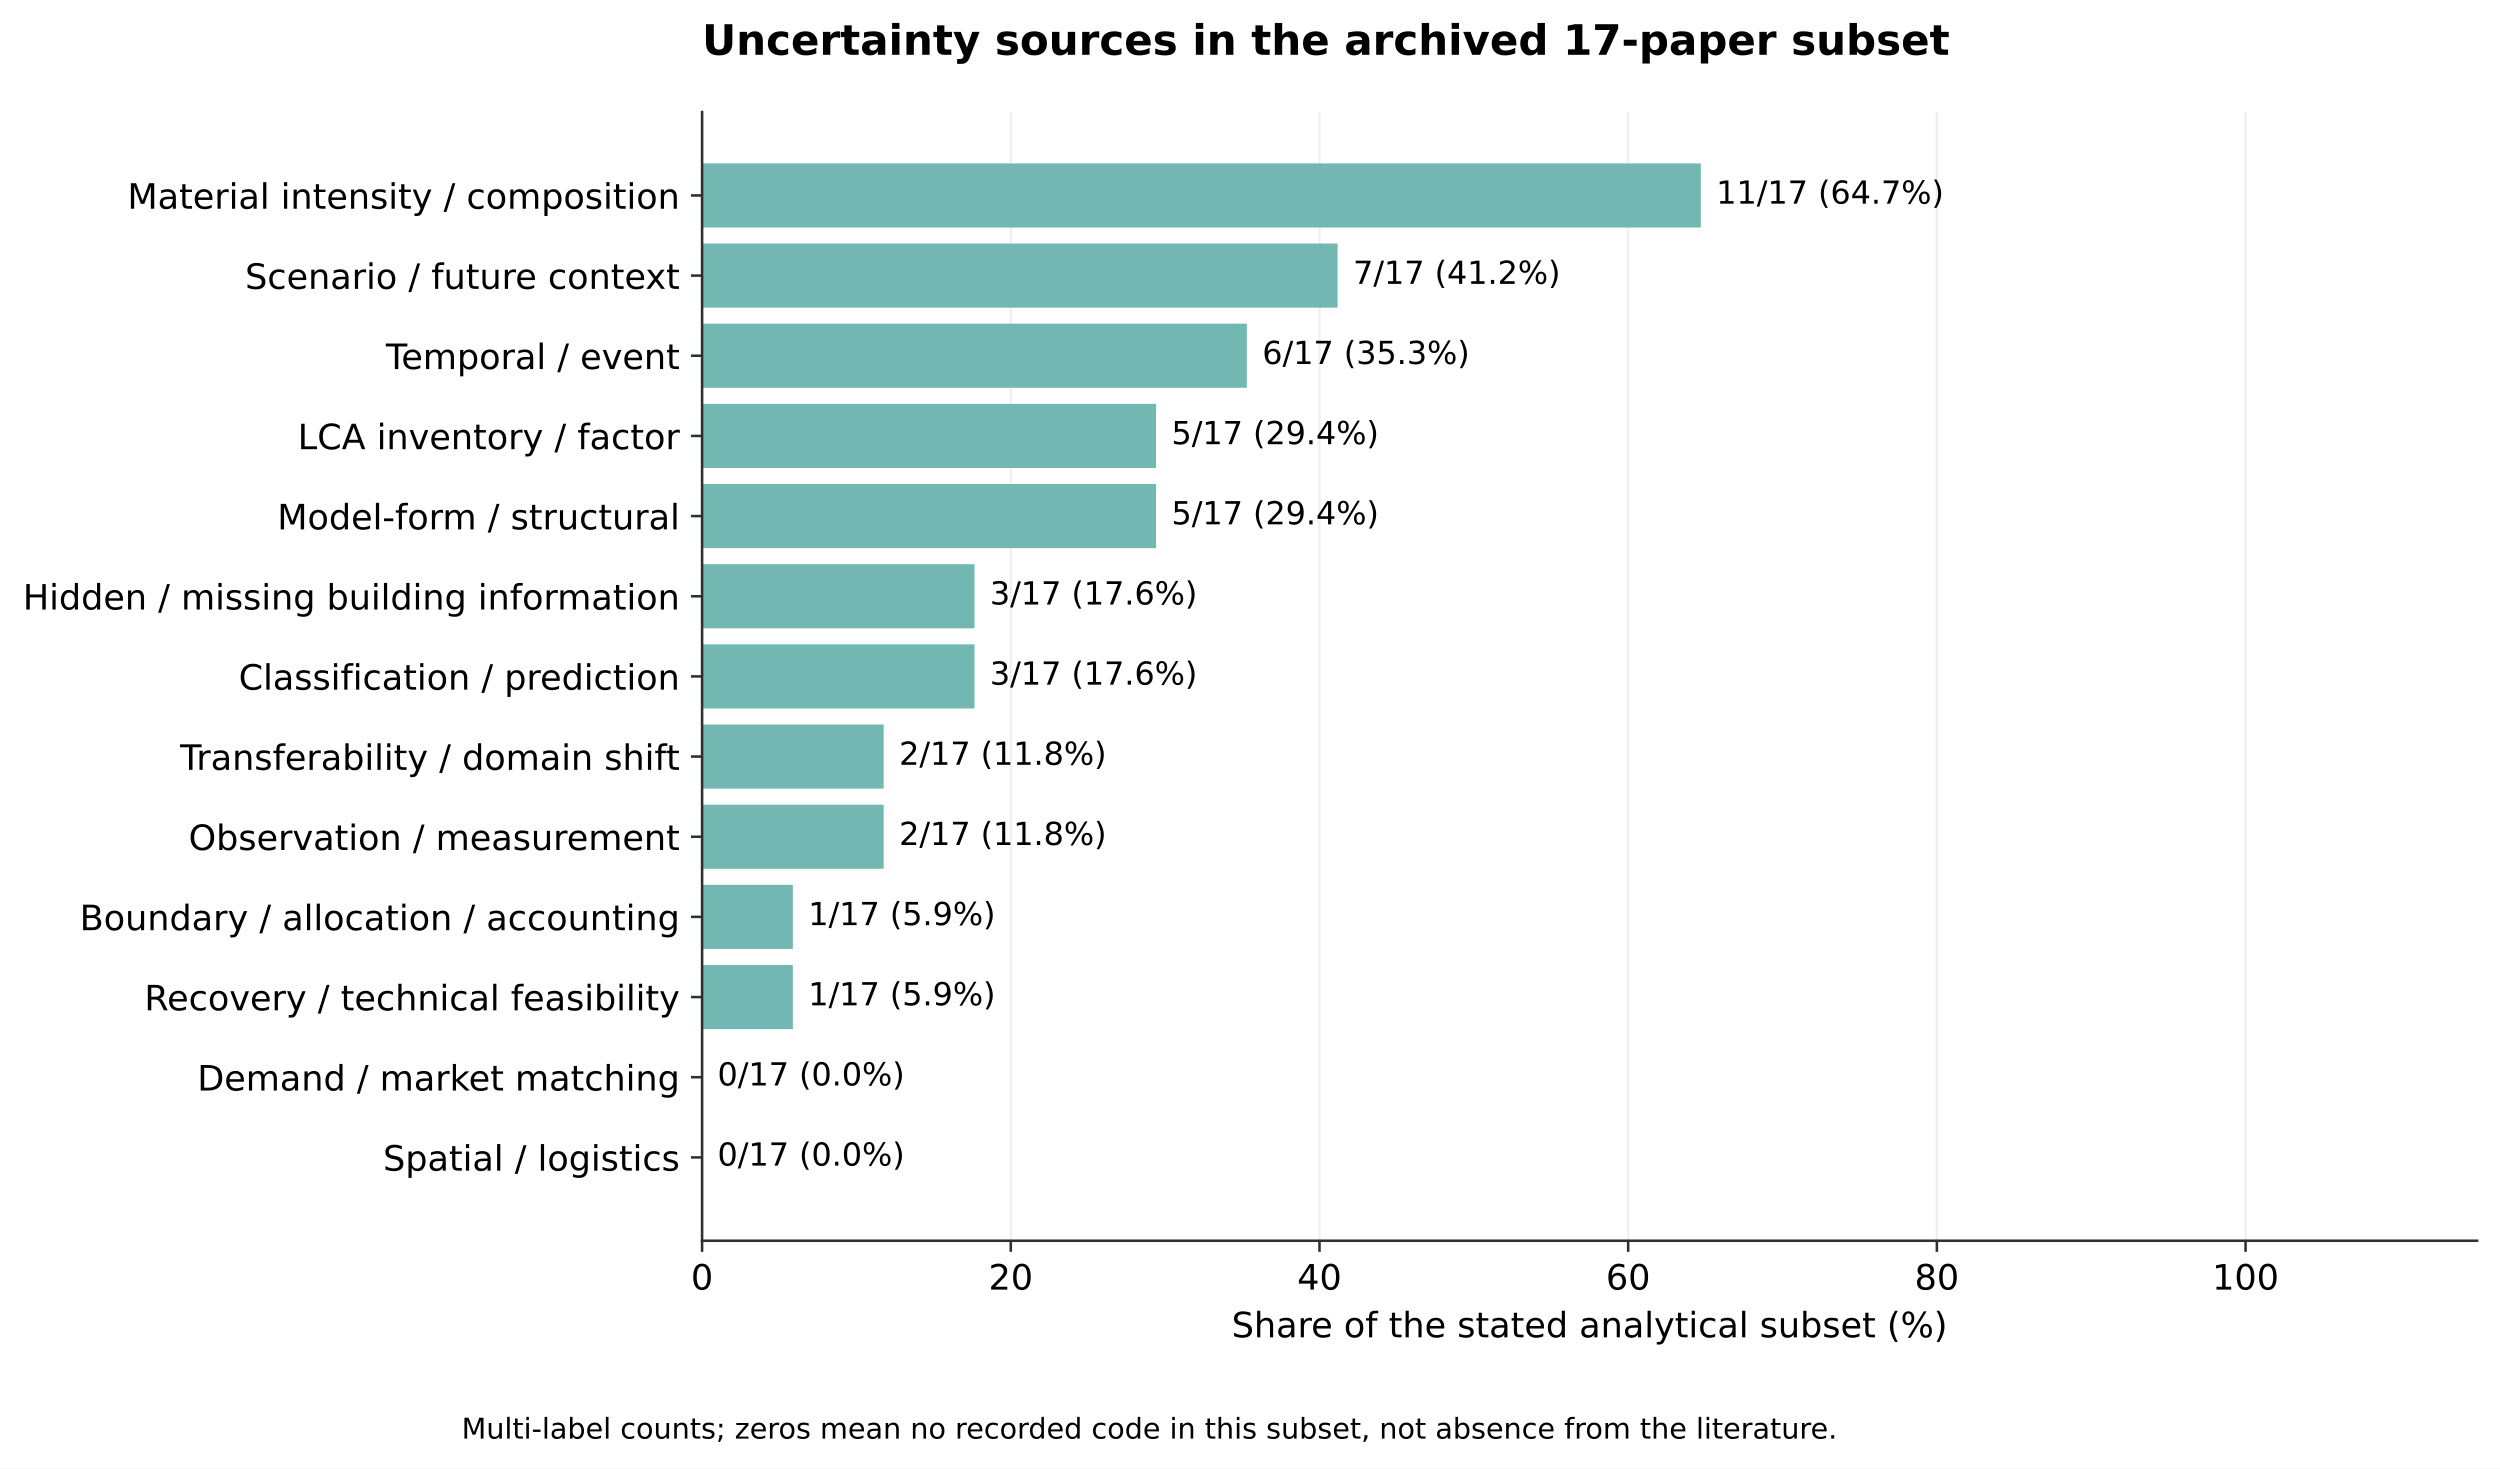
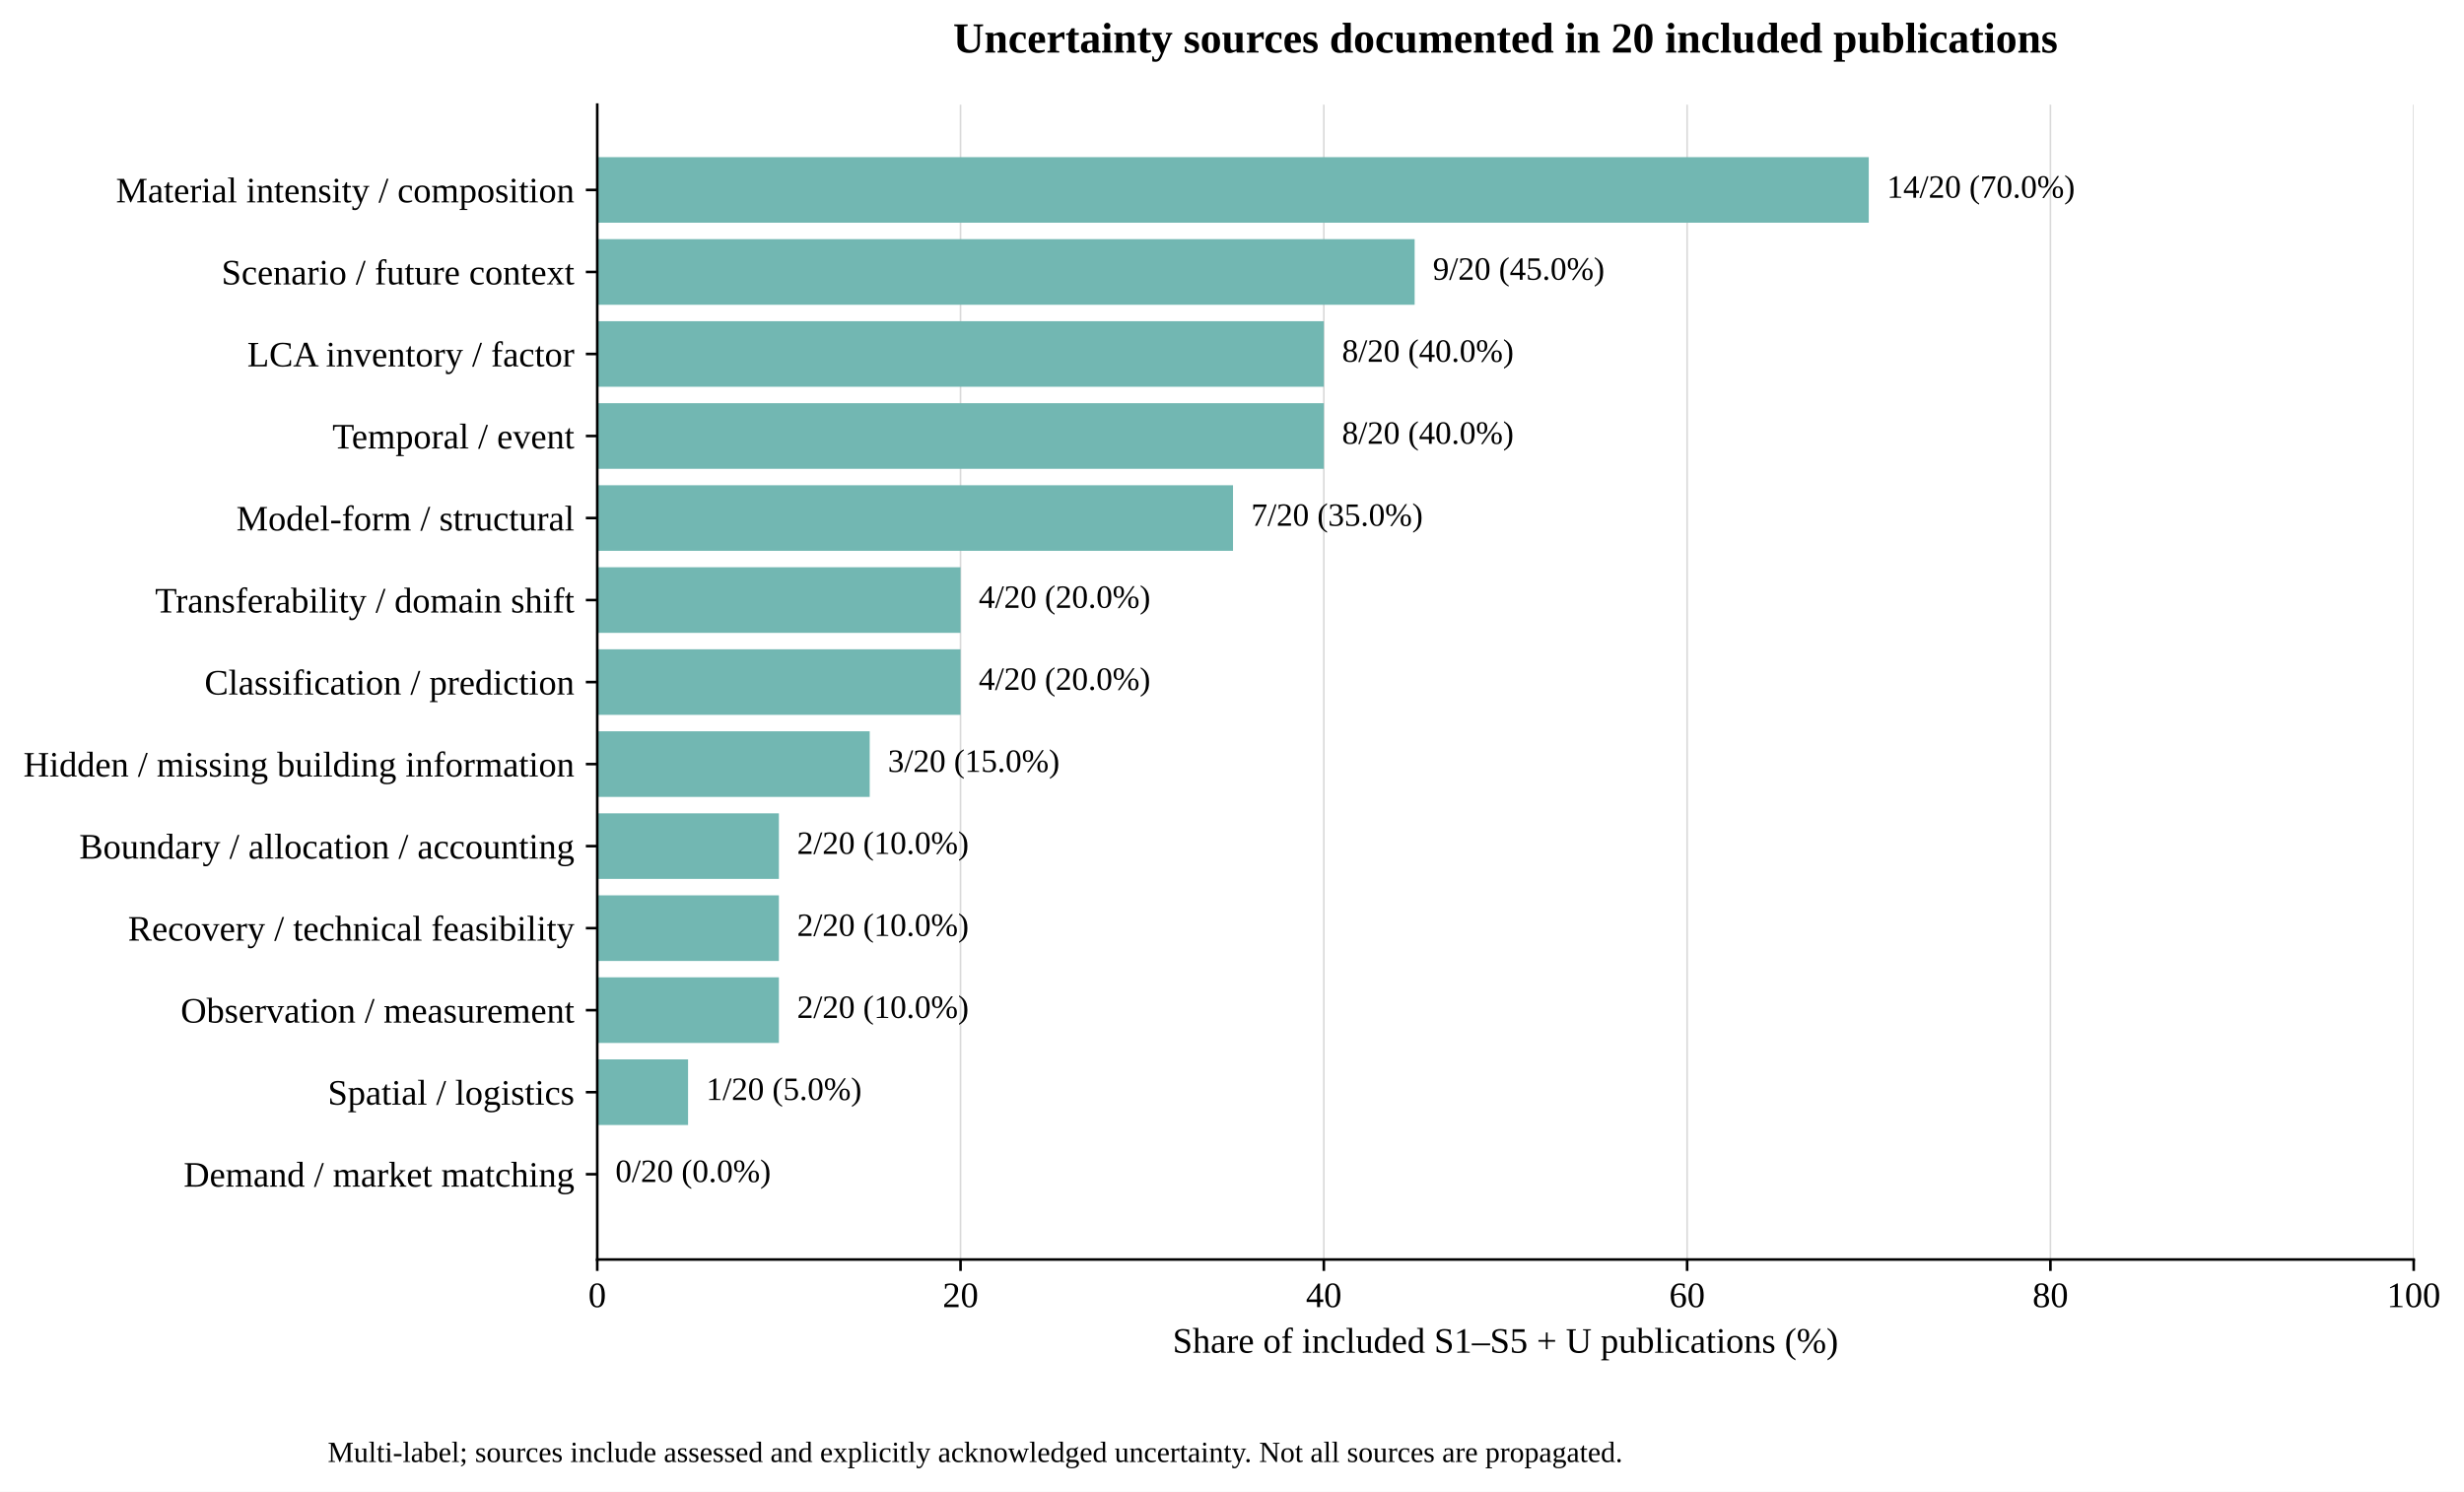
- <svg xmlns="http://www.w3.org/2000/svg" xmlns:xlink="http://www.w3.org/1999/xlink" width="785.911pt" height="461.616pt" viewBox="0 0 785.911 461.616" version="1.1">
+ <svg xmlns="http://www.w3.org/2000/svg" xmlns:xlink="http://www.w3.org/1999/xlink" width="756.919pt" height="458.314pt" viewBox="0 0 756.919 458.314" version="1.1">
  <defs>
    <style type="text/css">*{stroke-linejoin: round; stroke-linecap: butt}</style>
  </defs>
  <g id="figure_1">
    <g id="patch_1">
-       <path d="M 0 461.616  L 785.911 461.616  L 785.911 0  L 0 0  z " style="fill: #ffffff" />
+       <path d="M 0 458.314  L 756.919 458.314  L 756.919 0  L 0 0  z " style="fill: #ffffff" />
    </g>
    <g id="axes_1">
      <g id="patch_2">
-         <path d="M 220.711 390.046  L 778.711 390.046  L 778.711 35.23  L 220.711 35.23  z " style="fill: #ffffff" />
+         <path d="M 183.469 386.963  L 741.469 386.963  L 741.469 32.147  L 183.469 32.147  z " style="fill: #ffffff" />
      </g>
      <g id="matplotlib.axis_1">
        <g id="xtick_1">
          <g id="line2d_1">
-             <path d="M 220.711 390.046  L 220.711 35.23  " clip-path="url(#p9c20c6e192)" style="fill: none; stroke: #b8b8b8; stroke-opacity: 0.2; stroke-width: 0.8; stroke-linecap: square" />
+             <path d="M 183.469 386.963  L 183.469 32.147  " clip-path="url(#pf8ef856de9)" style="fill: none; stroke: #d9d9d9; stroke-width: 0.5; stroke-linecap: square" />
          </g>
          <g id="line2d_2">
            <defs>
-               <path id="me49208cee1" d="M 0 0  L 0 3.5  " style="stroke: #2f2f2f; stroke-width: 0.8" />
+               <path id="m5c5f229a42" d="M 0 0  L 0 3.5  " style="stroke: #000000; stroke-width: 0.8" />
            </defs>
            <g>
-               <use xlink:href="#me49208cee1" x="220.711" y="390.046" style="stroke: #2f2f2f; stroke-width: 0.8" />
+               <use xlink:href="#m5c5f229a42" x="183.469" y="386.963" style="stroke: #000000; stroke-width: 0.8" />
            </g>
          </g>
          <g id="text_1">
-             <text style="font-size: 11px; font-family: 'DejaVu Sans'; text-anchor: middle" x="220.711" y="405.403" transform="rotate(-0 220.7113 405.4034)">0</text>
+             <text style="font-size: 11px; font-family: 'Times New Roman'; text-anchor: middle" x="183.469" y="401.59" transform="rotate(-0 183.4694 401.5901)">0</text>
          </g>
        </g>
        <g id="xtick_2">
          <g id="line2d_3">
-             <path d="M 317.755 390.046  L 317.755 35.23  " clip-path="url(#p9c20c6e192)" style="fill: none; stroke: #b8b8b8; stroke-opacity: 0.2; stroke-width: 0.8; stroke-linecap: square" />
+             <path d="M 295.069 386.963  L 295.069 32.147  " clip-path="url(#pf8ef856de9)" style="fill: none; stroke: #d9d9d9; stroke-width: 0.5; stroke-linecap: square" />
          </g>
          <g id="line2d_4">
            <g>
-               <use xlink:href="#me49208cee1" x="317.755" y="390.046" style="stroke: #2f2f2f; stroke-width: 0.8" />
+               <use xlink:href="#m5c5f229a42" x="295.069" y="386.963" style="stroke: #000000; stroke-width: 0.8" />
            </g>
          </g>
          <g id="text_2">
-             <text style="font-size: 11px; font-family: 'DejaVu Sans'; text-anchor: middle" x="317.755" y="405.403" transform="rotate(-0 317.7547 405.4034)">20</text>
+             <text style="font-size: 11px; font-family: 'Times New Roman'; text-anchor: middle" x="295.069" y="401.59" transform="rotate(-0 295.0694 401.5901)">20</text>
          </g>
        </g>
        <g id="xtick_3">
          <g id="line2d_5">
-             <path d="M 414.798 390.046  L 414.798 35.23  " clip-path="url(#p9c20c6e192)" style="fill: none; stroke: #b8b8b8; stroke-opacity: 0.2; stroke-width: 0.8; stroke-linecap: square" />
+             <path d="M 406.669 386.963  L 406.669 32.147  " clip-path="url(#pf8ef856de9)" style="fill: none; stroke: #d9d9d9; stroke-width: 0.5; stroke-linecap: square" />
          </g>
          <g id="line2d_6">
            <g>
-               <use xlink:href="#me49208cee1" x="414.798" y="390.046" style="stroke: #2f2f2f; stroke-width: 0.8" />
+               <use xlink:href="#m5c5f229a42" x="406.669" y="386.963" style="stroke: #000000; stroke-width: 0.8" />
            </g>
          </g>
          <g id="text_3">
-             <text style="font-size: 11px; font-family: 'DejaVu Sans'; text-anchor: middle" x="414.798" y="405.403" transform="rotate(-0 414.7982 405.4034)">40</text>
+             <text style="font-size: 11px; font-family: 'Times New Roman'; text-anchor: middle" x="406.669" y="401.59" transform="rotate(-0 406.6694 401.5901)">40</text>
          </g>
        </g>
        <g id="xtick_4">
          <g id="line2d_7">
-             <path d="M 511.842 390.046  L 511.842 35.23  " clip-path="url(#p9c20c6e192)" style="fill: none; stroke: #b8b8b8; stroke-opacity: 0.2; stroke-width: 0.8; stroke-linecap: square" />
+             <path d="M 518.269 386.963  L 518.269 32.147  " clip-path="url(#pf8ef856de9)" style="fill: none; stroke: #d9d9d9; stroke-width: 0.5; stroke-linecap: square" />
          </g>
          <g id="line2d_8">
            <g>
-               <use xlink:href="#me49208cee1" x="511.842" y="390.046" style="stroke: #2f2f2f; stroke-width: 0.8" />
+               <use xlink:href="#m5c5f229a42" x="518.269" y="386.963" style="stroke: #000000; stroke-width: 0.8" />
            </g>
          </g>
          <g id="text_4">
-             <text style="font-size: 11px; font-family: 'DejaVu Sans'; text-anchor: middle" x="511.842" y="405.403" transform="rotate(-0 511.8417 405.4034)">60</text>
+             <text style="font-size: 11px; font-family: 'Times New Roman'; text-anchor: middle" x="518.269" y="401.59" transform="rotate(-0 518.2694 401.5901)">60</text>
          </g>
        </g>
        <g id="xtick_5">
          <g id="line2d_9">
-             <path d="M 608.885 390.046  L 608.885 35.23  " clip-path="url(#p9c20c6e192)" style="fill: none; stroke: #b8b8b8; stroke-opacity: 0.2; stroke-width: 0.8; stroke-linecap: square" />
+             <path d="M 629.869 386.963  L 629.869 32.147  " clip-path="url(#pf8ef856de9)" style="fill: none; stroke: #d9d9d9; stroke-width: 0.5; stroke-linecap: square" />
          </g>
          <g id="line2d_10">
            <g>
-               <use xlink:href="#me49208cee1" x="608.885" y="390.046" style="stroke: #2f2f2f; stroke-width: 0.8" />
+               <use xlink:href="#m5c5f229a42" x="629.869" y="386.963" style="stroke: #000000; stroke-width: 0.8" />
            </g>
          </g>
          <g id="text_5">
-             <text style="font-size: 11px; font-family: 'DejaVu Sans'; text-anchor: middle" x="608.885" y="405.403" transform="rotate(-0 608.8852 405.4034)">80</text>
+             <text style="font-size: 11px; font-family: 'Times New Roman'; text-anchor: middle" x="629.869" y="401.59" transform="rotate(-0 629.8694 401.5901)">80</text>
          </g>
        </g>
        <g id="xtick_6">
          <g id="line2d_11">
-             <path d="M 705.929 390.046  L 705.929 35.23  " clip-path="url(#p9c20c6e192)" style="fill: none; stroke: #b8b8b8; stroke-opacity: 0.2; stroke-width: 0.8; stroke-linecap: square" />
+             <path d="M 741.469 386.963  L 741.469 32.147  " clip-path="url(#pf8ef856de9)" style="fill: none; stroke: #d9d9d9; stroke-width: 0.5; stroke-linecap: square" />
          </g>
          <g id="line2d_12">
            <g>
-               <use xlink:href="#me49208cee1" x="705.929" y="390.046" style="stroke: #2f2f2f; stroke-width: 0.8" />
+               <use xlink:href="#m5c5f229a42" x="741.469" y="386.963" style="stroke: #000000; stroke-width: 0.8" />
            </g>
          </g>
          <g id="text_6">
-             <text style="font-size: 11px; font-family: 'DejaVu Sans'; text-anchor: middle" x="705.929" y="405.403" transform="rotate(-0 705.9286 405.4034)">100</text>
+             <text style="font-size: 11px; font-family: 'Times New Roman'; text-anchor: middle" x="741.469" y="401.59" transform="rotate(-0 741.4694 401.5901)">100</text>
          </g>
        </g>
        <g id="text_7">
-           <text style="font-size: 11px; font-family: 'DejaVu Sans'; text-anchor: middle" x="499.711" y="420.404" transform="rotate(-0 499.7113 420.4042)">Share of the stated analytical subset (%)</text>
+           <text style="font-size: 11px; font-family: 'Times New Roman'; text-anchor: middle" x="462.469" y="415.602" transform="rotate(-0 462.4694 415.6022)">Share of included S1–S5 + U publications (%)</text>
        </g>
      </g>
      <g id="matplotlib.axis_2">
        <g id="ytick_1">
          <g id="line2d_13">
            <defs>
-               <path id="mdd2bffec37" d="M 0 0  L -3.5 0  " style="stroke: #2f2f2f; stroke-width: 0.8" />
+               <path id="m67bd6405f6" d="M 0 0  L -3.5 0  " style="stroke: #000000; stroke-width: 0.8" />
            </defs>
            <g>
-               <use xlink:href="#mdd2bffec37" x="220.711" y="363.838" style="stroke: #2f2f2f; stroke-width: 0.8" />
+               <use xlink:href="#m67bd6405f6" x="183.469" y="360.755" style="stroke: #000000; stroke-width: 0.8" />
            </g>
          </g>
          <g id="text_8">
-             <text style="font-size: 11px; font-family: 'DejaVu Sans'; text-anchor: end" x="213.711" y="368.017" transform="rotate(-0 213.7113 368.0171)">Spatial / logistics</text>
+             <text style="font-size: 11px; font-family: 'Times New Roman'; text-anchor: end" x="176.469" y="364.574" transform="rotate(-0 176.4694 364.5742)">Demand / market matching</text>
          </g>
        </g>
        <g id="ytick_2">
          <g id="line2d_14">
            <g>
-               <use xlink:href="#mdd2bffec37" x="220.711" y="338.638" style="stroke: #2f2f2f; stroke-width: 0.8" />
+               <use xlink:href="#m67bd6405f6" x="183.469" y="335.555" style="stroke: #000000; stroke-width: 0.8" />
            </g>
          </g>
          <g id="text_9">
-             <text style="font-size: 11px; font-family: 'DejaVu Sans'; text-anchor: end" x="213.711" y="342.817" transform="rotate(-0 213.7113 342.8171)">Demand / market matching</text>
+             <text style="font-size: 11px; font-family: 'Times New Roman'; text-anchor: end" x="176.469" y="339.374" transform="rotate(-0 176.4694 339.3742)">Spatial / logistics</text>
          </g>
        </g>
        <g id="ytick_3">
          <g id="line2d_15">
            <g>
-               <use xlink:href="#mdd2bffec37" x="220.711" y="313.438" style="stroke: #2f2f2f; stroke-width: 0.8" />
+               <use xlink:href="#m67bd6405f6" x="183.469" y="310.355" style="stroke: #000000; stroke-width: 0.8" />
            </g>
          </g>
          <g id="text_10">
-             <text style="font-size: 11px; font-family: 'DejaVu Sans'; text-anchor: end" x="213.711" y="317.617" transform="rotate(-0 213.7113 317.6171)">Recovery / technical feasibility</text>
+             <text style="font-size: 11px; font-family: 'Times New Roman'; text-anchor: end" x="176.469" y="314.174" transform="rotate(-0 176.4694 314.1742)">Observation / measurement</text>
          </g>
        </g>
        <g id="ytick_4">
          <g id="line2d_16">
            <g>
-               <use xlink:href="#mdd2bffec37" x="220.711" y="288.238" style="stroke: #2f2f2f; stroke-width: 0.8" />
+               <use xlink:href="#m67bd6405f6" x="183.469" y="285.155" style="stroke: #000000; stroke-width: 0.8" />
            </g>
          </g>
          <g id="text_11">
-             <text style="font-size: 11px; font-family: 'DejaVu Sans'; text-anchor: end" x="213.711" y="292.417" transform="rotate(-0 213.7113 292.4171)">Boundary / allocation / accounting</text>
+             <text style="font-size: 11px; font-family: 'Times New Roman'; text-anchor: end" x="176.469" y="288.974" transform="rotate(-0 176.4694 288.9742)">Recovery / technical feasibility</text>
          </g>
        </g>
        <g id="ytick_5">
          <g id="line2d_17">
            <g>
-               <use xlink:href="#mdd2bffec37" x="220.711" y="263.038" style="stroke: #2f2f2f; stroke-width: 0.8" />
+               <use xlink:href="#m67bd6405f6" x="183.469" y="259.955" style="stroke: #000000; stroke-width: 0.8" />
            </g>
          </g>
          <g id="text_12">
-             <text style="font-size: 11px; font-family: 'DejaVu Sans'; text-anchor: end" x="213.711" y="267.217" transform="rotate(-0 213.7113 267.2171)">Observation / measurement</text>
+             <text style="font-size: 11px; font-family: 'Times New Roman'; text-anchor: end" x="176.469" y="263.774" transform="rotate(-0 176.4694 263.7742)">Boundary / allocation / accounting</text>
          </g>
        </g>
        <g id="ytick_6">
          <g id="line2d_18">
            <g>
-               <use xlink:href="#mdd2bffec37" x="220.711" y="237.838" style="stroke: #2f2f2f; stroke-width: 0.8" />
+               <use xlink:href="#m67bd6405f6" x="183.469" y="234.755" style="stroke: #000000; stroke-width: 0.8" />
            </g>
          </g>
          <g id="text_13">
-             <text style="font-size: 11px; font-family: 'DejaVu Sans'; text-anchor: end" x="213.711" y="242.017" transform="rotate(-0 213.7113 242.0171)">Transferability / domain shift</text>
+             <text style="font-size: 11px; font-family: 'Times New Roman'; text-anchor: end" x="176.469" y="238.574" transform="rotate(-0 176.4694 238.5742)">Hidden / missing building information</text>
          </g>
        </g>
        <g id="ytick_7">
          <g id="line2d_19">
            <g>
-               <use xlink:href="#mdd2bffec37" x="220.711" y="212.638" style="stroke: #2f2f2f; stroke-width: 0.8" />
+               <use xlink:href="#m67bd6405f6" x="183.469" y="209.555" style="stroke: #000000; stroke-width: 0.8" />
            </g>
          </g>
          <g id="text_14">
-             <text style="font-size: 11px; font-family: 'DejaVu Sans'; text-anchor: end" x="213.711" y="216.817" transform="rotate(-0 213.7113 216.8171)">Classification / prediction</text>
+             <text style="font-size: 11px; font-family: 'Times New Roman'; text-anchor: end" x="176.469" y="213.374" transform="rotate(-0 176.4694 213.3742)">Classification / prediction</text>
          </g>
        </g>
        <g id="ytick_8">
          <g id="line2d_20">
            <g>
-               <use xlink:href="#mdd2bffec37" x="220.711" y="187.438" style="stroke: #2f2f2f; stroke-width: 0.8" />
+               <use xlink:href="#m67bd6405f6" x="183.469" y="184.355" style="stroke: #000000; stroke-width: 0.8" />
            </g>
          </g>
          <g id="text_15">
-             <text style="font-size: 11px; font-family: 'DejaVu Sans'; text-anchor: end" x="213.711" y="191.617" transform="rotate(-0 213.7113 191.6171)">Hidden / missing building information</text>
+             <text style="font-size: 11px; font-family: 'Times New Roman'; text-anchor: end" x="176.469" y="188.174" transform="rotate(-0 176.4694 188.1742)">Transferability / domain shift</text>
          </g>
        </g>
        <g id="ytick_9">
          <g id="line2d_21">
            <g>
-               <use xlink:href="#mdd2bffec37" x="220.711" y="162.238" style="stroke: #2f2f2f; stroke-width: 0.8" />
+               <use xlink:href="#m67bd6405f6" x="183.469" y="159.155" style="stroke: #000000; stroke-width: 0.8" />
            </g>
          </g>
          <g id="text_16">
-             <text style="font-size: 11px; font-family: 'DejaVu Sans'; text-anchor: end" x="213.711" y="166.417" transform="rotate(-0 213.7113 166.4171)">Model-form / structural</text>
+             <text style="font-size: 11px; font-family: 'Times New Roman'; text-anchor: end" x="176.469" y="162.974" transform="rotate(-0 176.4694 162.9742)">Model-form / structural</text>
          </g>
        </g>
        <g id="ytick_10">
          <g id="line2d_22">
            <g>
-               <use xlink:href="#mdd2bffec37" x="220.711" y="137.038" style="stroke: #2f2f2f; stroke-width: 0.8" />
+               <use xlink:href="#m67bd6405f6" x="183.469" y="133.955" style="stroke: #000000; stroke-width: 0.8" />
            </g>
          </g>
          <g id="text_17">
-             <text style="font-size: 11px; font-family: 'DejaVu Sans'; text-anchor: end" x="213.711" y="141.217" transform="rotate(-0 213.7113 141.2171)">LCA inventory / factor</text>
+             <text style="font-size: 11px; font-family: 'Times New Roman'; text-anchor: end" x="176.469" y="137.774" transform="rotate(-0 176.4694 137.7742)">Temporal / event</text>
          </g>
        </g>
        <g id="ytick_11">
          <g id="line2d_23">
            <g>
-               <use xlink:href="#mdd2bffec37" x="220.711" y="111.838" style="stroke: #2f2f2f; stroke-width: 0.8" />
+               <use xlink:href="#m67bd6405f6" x="183.469" y="108.755" style="stroke: #000000; stroke-width: 0.8" />
            </g>
          </g>
          <g id="text_18">
-             <text style="font-size: 11px; font-family: 'DejaVu Sans'; text-anchor: end" x="213.711" y="116.017" transform="rotate(-0 213.7113 116.0171)">Temporal / event</text>
+             <text style="font-size: 11px; font-family: 'Times New Roman'; text-anchor: end" x="176.469" y="112.574" transform="rotate(-0 176.4694 112.5742)">LCA inventory / factor</text>
          </g>
        </g>
        <g id="ytick_12">
          <g id="line2d_24">
            <g>
-               <use xlink:href="#mdd2bffec37" x="220.711" y="86.638" style="stroke: #2f2f2f; stroke-width: 0.8" />
+               <use xlink:href="#m67bd6405f6" x="183.469" y="83.555" style="stroke: #000000; stroke-width: 0.8" />
            </g>
          </g>
          <g id="text_19">
-             <text style="font-size: 11px; font-family: 'DejaVu Sans'; text-anchor: end" x="213.711" y="90.817" transform="rotate(-0 213.7113 90.81708)">Scenario / future context</text>
+             <text style="font-size: 11px; font-family: 'Times New Roman'; text-anchor: end" x="176.469" y="87.374" transform="rotate(-0 176.4694 87.37419)">Scenario / future context</text>
          </g>
        </g>
        <g id="ytick_13">
          <g id="line2d_25">
            <g>
-               <use xlink:href="#mdd2bffec37" x="220.711" y="61.438" style="stroke: #2f2f2f; stroke-width: 0.8" />
+               <use xlink:href="#m67bd6405f6" x="183.469" y="58.355" style="stroke: #000000; stroke-width: 0.8" />
            </g>
          </g>
          <g id="text_20">
-             <text style="font-size: 11px; font-family: 'DejaVu Sans'; text-anchor: end" x="213.711" y="65.617" transform="rotate(-0 213.7113 65.61708)">Material intensity / composition</text>
+             <text style="font-size: 11px; font-family: 'Times New Roman'; text-anchor: end" x="176.469" y="62.174" transform="rotate(-0 176.4694 62.17419)">Material intensity / composition</text>
          </g>
        </g>
      </g>
      <g id="patch_3">
-         <path d="M 220.711 373.918  L 220.711 373.918  L 220.711 353.758  L 220.711 353.758  z " clip-path="url(#p9c20c6e192)" style="fill: #72b7b2" />
+         <path d="M 183.469 370.835  L 183.469 370.835  L 183.469 350.675  L 183.469 350.675  z " clip-path="url(#pf8ef856de9)" style="fill: #72b7b2" />
      </g>
      <g id="patch_4">
-         <path d="M 220.711 348.718  L 220.711 348.718  L 220.711 328.558  L 220.711 328.558  z " clip-path="url(#p9c20c6e192)" style="fill: #72b7b2" />
+         <path d="M 183.469 345.635  L 211.369 345.635  L 211.369 325.475  L 183.469 325.475  z " clip-path="url(#pf8ef856de9)" style="fill: #72b7b2" />
      </g>
      <g id="patch_5">
-         <path d="M 220.711 323.518  L 249.253 323.518  L 249.253 303.358  L 220.711 303.358  z " clip-path="url(#p9c20c6e192)" style="fill: #72b7b2" />
+         <path d="M 183.469 320.435  L 239.269 320.435  L 239.269 300.275  L 183.469 300.275  z " clip-path="url(#pf8ef856de9)" style="fill: #72b7b2" />
      </g>
      <g id="patch_6">
-         <path d="M 220.711 298.318  L 249.253 298.318  L 249.253 278.158  L 220.711 278.158  z " clip-path="url(#p9c20c6e192)" style="fill: #72b7b2" />
+         <path d="M 183.469 295.235  L 239.269 295.235  L 239.269 275.075  L 183.469 275.075  z " clip-path="url(#pf8ef856de9)" style="fill: #72b7b2" />
      </g>
      <g id="patch_7">
-         <path d="M 220.711 273.118  L 277.796 273.118  L 277.796 252.958  L 220.711 252.958  z " clip-path="url(#p9c20c6e192)" style="fill: #72b7b2" />
+         <path d="M 183.469 270.035  L 239.269 270.035  L 239.269 249.875  L 183.469 249.875  z " clip-path="url(#pf8ef856de9)" style="fill: #72b7b2" />
      </g>
      <g id="patch_8">
-         <path d="M 220.711 247.918  L 277.796 247.918  L 277.796 227.758  L 220.711 227.758  z " clip-path="url(#p9c20c6e192)" style="fill: #72b7b2" />
+         <path d="M 183.469 244.835  L 267.169 244.835  L 267.169 224.675  L 183.469 224.675  z " clip-path="url(#pf8ef856de9)" style="fill: #72b7b2" />
      </g>
      <g id="patch_9">
-         <path d="M 220.711 222.718  L 306.338 222.718  L 306.338 202.558  L 220.711 202.558  z " clip-path="url(#p9c20c6e192)" style="fill: #72b7b2" />
+         <path d="M 183.469 219.635  L 295.069 219.635  L 295.069 199.475  L 183.469 199.475  z " clip-path="url(#pf8ef856de9)" style="fill: #72b7b2" />
      </g>
      <g id="patch_10">
-         <path d="M 220.711 197.518  L 306.338 197.518  L 306.338 177.358  L 220.711 177.358  z " clip-path="url(#p9c20c6e192)" style="fill: #72b7b2" />
+         <path d="M 183.469 194.435  L 295.069 194.435  L 295.069 174.275  L 183.469 174.275  z " clip-path="url(#pf8ef856de9)" style="fill: #72b7b2" />
      </g>
      <g id="patch_11">
-         <path d="M 220.711 172.318  L 363.422 172.318  L 363.422 152.158  L 220.711 152.158  z " clip-path="url(#p9c20c6e192)" style="fill: #72b7b2" />
+         <path d="M 183.469 169.235  L 378.769 169.235  L 378.769 149.075  L 183.469 149.075  z " clip-path="url(#pf8ef856de9)" style="fill: #72b7b2" />
      </g>
      <g id="patch_12">
-         <path d="M 220.711 147.118  L 363.422 147.118  L 363.422 126.958  L 220.711 126.958  z " clip-path="url(#p9c20c6e192)" style="fill: #72b7b2" />
+         <path d="M 183.469 144.035  L 406.669 144.035  L 406.669 123.875  L 183.469 123.875  z " clip-path="url(#pf8ef856de9)" style="fill: #72b7b2" />
      </g>
      <g id="patch_13">
-         <path d="M 220.711 121.918  L 391.964 121.918  L 391.964 101.758  L 220.711 101.758  z " clip-path="url(#p9c20c6e192)" style="fill: #72b7b2" />
+         <path d="M 183.469 118.835  L 406.669 118.835  L 406.669 98.675  L 183.469 98.675  z " clip-path="url(#pf8ef856de9)" style="fill: #72b7b2" />
      </g>
      <g id="patch_14">
-         <path d="M 220.711 96.718  L 420.507 96.718  L 420.507 76.558  L 220.711 76.558  z " clip-path="url(#p9c20c6e192)" style="fill: #72b7b2" />
+         <path d="M 183.469 93.635  L 434.569 93.635  L 434.569 73.475  L 183.469 73.475  z " clip-path="url(#pf8ef856de9)" style="fill: #72b7b2" />
      </g>
      <g id="patch_15">
-         <path d="M 220.711 71.518  L 534.675 71.518  L 534.675 51.358  L 220.711 51.358  z " clip-path="url(#p9c20c6e192)" style="fill: #72b7b2" />
+         <path d="M 183.469 68.435  L 574.069 68.435  L 574.069 48.275  L 183.469 48.275  z " clip-path="url(#pf8ef856de9)" style="fill: #72b7b2" />
      </g>
      <g id="patch_16">
-         <path d="M 220.711 390.046  L 220.711 35.23  " style="fill: none; stroke: #2f2f2f; stroke-width: 0.8; stroke-linejoin: miter; stroke-linecap: square" />
+         <path d="M 183.469 386.963  L 183.469 32.147  " style="fill: none; stroke: #000000; stroke-width: 0.8; stroke-linejoin: miter; stroke-linecap: square" />
      </g>
      <g id="patch_17">
-         <path d="M 220.711 390.046  L 778.711 390.046  " style="fill: none; stroke: #2f2f2f; stroke-width: 0.8; stroke-linejoin: miter; stroke-linecap: square" />
+         <path d="M 183.469 386.963  L 741.469 386.963  " style="fill: none; stroke: #000000; stroke-width: 0.8; stroke-linejoin: miter; stroke-linecap: square" />
      </g>
      <g id="text_21">
-         <text style="font-size: 10px; font-family: 'DejaVu Sans'; text-anchor: start" x="225.563" y="366.436" transform="rotate(-0 225.5634 366.4356)">0/17  (0.0%)</text>
+         <text style="font-size: 10px; font-family: 'Times New Roman'; text-anchor: start" x="189.049" y="363.148" transform="rotate(-0 189.0494 363.1479)">0/20 (0.0%)</text>
      </g>
      <g id="text_22">
-         <text style="font-size: 10px; font-family: 'DejaVu Sans'; text-anchor: start" x="225.563" y="341.236" transform="rotate(-0 225.5634 341.2356)">0/17  (0.0%)</text>
+         <text style="font-size: 10px; font-family: 'Times New Roman'; text-anchor: start" x="216.949" y="337.948" transform="rotate(-0 216.9494 337.9479)">1/20 (5.0%)</text>
      </g>
      <g id="text_23">
-         <text style="font-size: 10px; font-family: 'DejaVu Sans'; text-anchor: start" x="254.106" y="316.036" transform="rotate(-0 254.1056 316.0356)">1/17  (5.9%)</text>
+         <text style="font-size: 10px; font-family: 'Times New Roman'; text-anchor: start" x="244.849" y="312.748" transform="rotate(-0 244.8494 312.7479)">2/20 (10.0%)</text>
      </g>
      <g id="text_24">
-         <text style="font-size: 10px; font-family: 'DejaVu Sans'; text-anchor: start" x="254.106" y="290.836" transform="rotate(-0 254.1056 290.8356)">1/17  (5.9%)</text>
+         <text style="font-size: 10px; font-family: 'Times New Roman'; text-anchor: start" x="244.849" y="287.548" transform="rotate(-0 244.8494 287.5479)">2/20 (10.0%)</text>
      </g>
      <g id="text_25">
-         <text style="font-size: 10px; font-family: 'DejaVu Sans'; text-anchor: start" x="282.648" y="265.636" transform="rotate(-0 282.6478 265.6356)">2/17  (11.8%)</text>
+         <text style="font-size: 10px; font-family: 'Times New Roman'; text-anchor: start" x="244.849" y="262.348" transform="rotate(-0 244.8494 262.3479)">2/20 (10.0%)</text>
      </g>
      <g id="text_26">
-         <text style="font-size: 10px; font-family: 'DejaVu Sans'; text-anchor: start" x="282.648" y="240.436" transform="rotate(-0 282.6478 240.4356)">2/17  (11.8%)</text>
+         <text style="font-size: 10px; font-family: 'Times New Roman'; text-anchor: start" x="272.749" y="237.148" transform="rotate(-0 272.7494 237.1479)">3/20 (15.0%)</text>
      </g>
      <g id="text_27">
-         <text style="font-size: 10px; font-family: 'DejaVu Sans'; text-anchor: start" x="311.19" y="215.236" transform="rotate(-0 311.19 215.2356)">3/17  (17.6%)</text>
+         <text style="font-size: 10px; font-family: 'Times New Roman'; text-anchor: start" x="300.649" y="211.948" transform="rotate(-0 300.6494 211.9479)">4/20 (20.0%)</text>
      </g>
      <g id="text_28">
-         <text style="font-size: 10px; font-family: 'DejaVu Sans'; text-anchor: start" x="311.19" y="190.036" transform="rotate(-0 311.19 190.0356)">3/17  (17.6%)</text>
+         <text style="font-size: 10px; font-family: 'Times New Roman'; text-anchor: start" x="300.649" y="186.748" transform="rotate(-0 300.6494 186.7479)">4/20 (20.0%)</text>
      </g>
      <g id="text_29">
-         <text style="font-size: 10px; font-family: 'DejaVu Sans'; text-anchor: start" x="368.274" y="164.836" transform="rotate(-0 368.2744 164.8356)">5/17  (29.4%)</text>
+         <text style="font-size: 10px; font-family: 'Times New Roman'; text-anchor: start" x="384.349" y="161.548" transform="rotate(-0 384.3494 161.5479)">7/20 (35.0%)</text>
      </g>
      <g id="text_30">
-         <text style="font-size: 10px; font-family: 'DejaVu Sans'; text-anchor: start" x="368.274" y="139.636" transform="rotate(-0 368.2744 139.6356)">5/17  (29.4%)</text>
+         <text style="font-size: 10px; font-family: 'Times New Roman'; text-anchor: start" x="412.249" y="136.348" transform="rotate(-0 412.2494 136.3479)">8/20 (40.0%)</text>
      </g>
      <g id="text_31">
-         <text style="font-size: 10px; font-family: 'DejaVu Sans'; text-anchor: start" x="396.817" y="114.436" transform="rotate(-0 396.8166 114.4356)">6/17  (35.3%)</text>
+         <text style="font-size: 10px; font-family: 'Times New Roman'; text-anchor: start" x="412.249" y="111.148" transform="rotate(-0 412.2494 111.1479)">8/20 (40.0%)</text>
      </g>
      <g id="text_32">
-         <text style="font-size: 10px; font-family: 'DejaVu Sans'; text-anchor: start" x="425.359" y="89.236" transform="rotate(-0 425.3588 89.23559)">7/17  (41.2%)</text>
+         <text style="font-size: 10px; font-family: 'Times New Roman'; text-anchor: start" x="440.149" y="85.948" transform="rotate(-0 440.1494 85.9479)">9/20 (45.0%)</text>
      </g>
      <g id="text_33">
-         <text style="font-size: 10px; font-family: 'DejaVu Sans'; text-anchor: start" x="539.528" y="64.036" transform="rotate(-0 539.5276 64.03559)">11/17  (64.7%)</text>
+         <text style="font-size: 10px; font-family: 'Times New Roman'; text-anchor: start" x="579.649" y="60.748" transform="rotate(-0 579.6494 60.7479)">14/20 (70.0%)</text>
      </g>
      <g id="text_34">
-         <text style="font-weight: 700; font-size: 13.2px; font-family: 'DejaVu Sans'; text-anchor: start" x="220.711" y="17.23" transform="rotate(-0 220.7113 17.22994)">Uncertainty sources in the archived 17-paper subset</text>
+         <text style="font-weight: 700; font-size: 13.2px; font-family: 'Times New Roman'; text-anchor: middle" x="462.469" y="16.147" transform="rotate(-0 462.4694 16.14712)">Uncertainty sources documented in 20 included publications</text>
      </g>
    </g>
    <g id="text_35">
-       <text style="font-size: 9px; font-family: 'DejaVu Sans'; text-anchor: start" x="145.111" y="452.254" transform="rotate(-0 145.1113 452.2539)">Multi-label counts; zeros mean no recorded code in this subset, not absence from the literature.</text>
+       <text style="font-size: 9px; font-family: 'Times New Roman'; text-anchor: start" x="100.669" y="449.171" transform="rotate(-0 100.6694 449.1711)">Multi-label; sources include assessed and explicitly acknowledged uncertainty. Not all sources are propagated.</text>
    </g>
  </g>
  <defs>
-     <clipPath id="p9c20c6e192">
-       <rect x="220.711" y="35.23" width="558" height="354.816" />
+     <clipPath id="pf8ef856de9">
+       <rect x="183.469" y="32.147" width="558" height="354.816" />
    </clipPath>
  </defs>
-   <style>text,tspan{font-family:"Times New Roman",serif !important}</style>
</svg>
